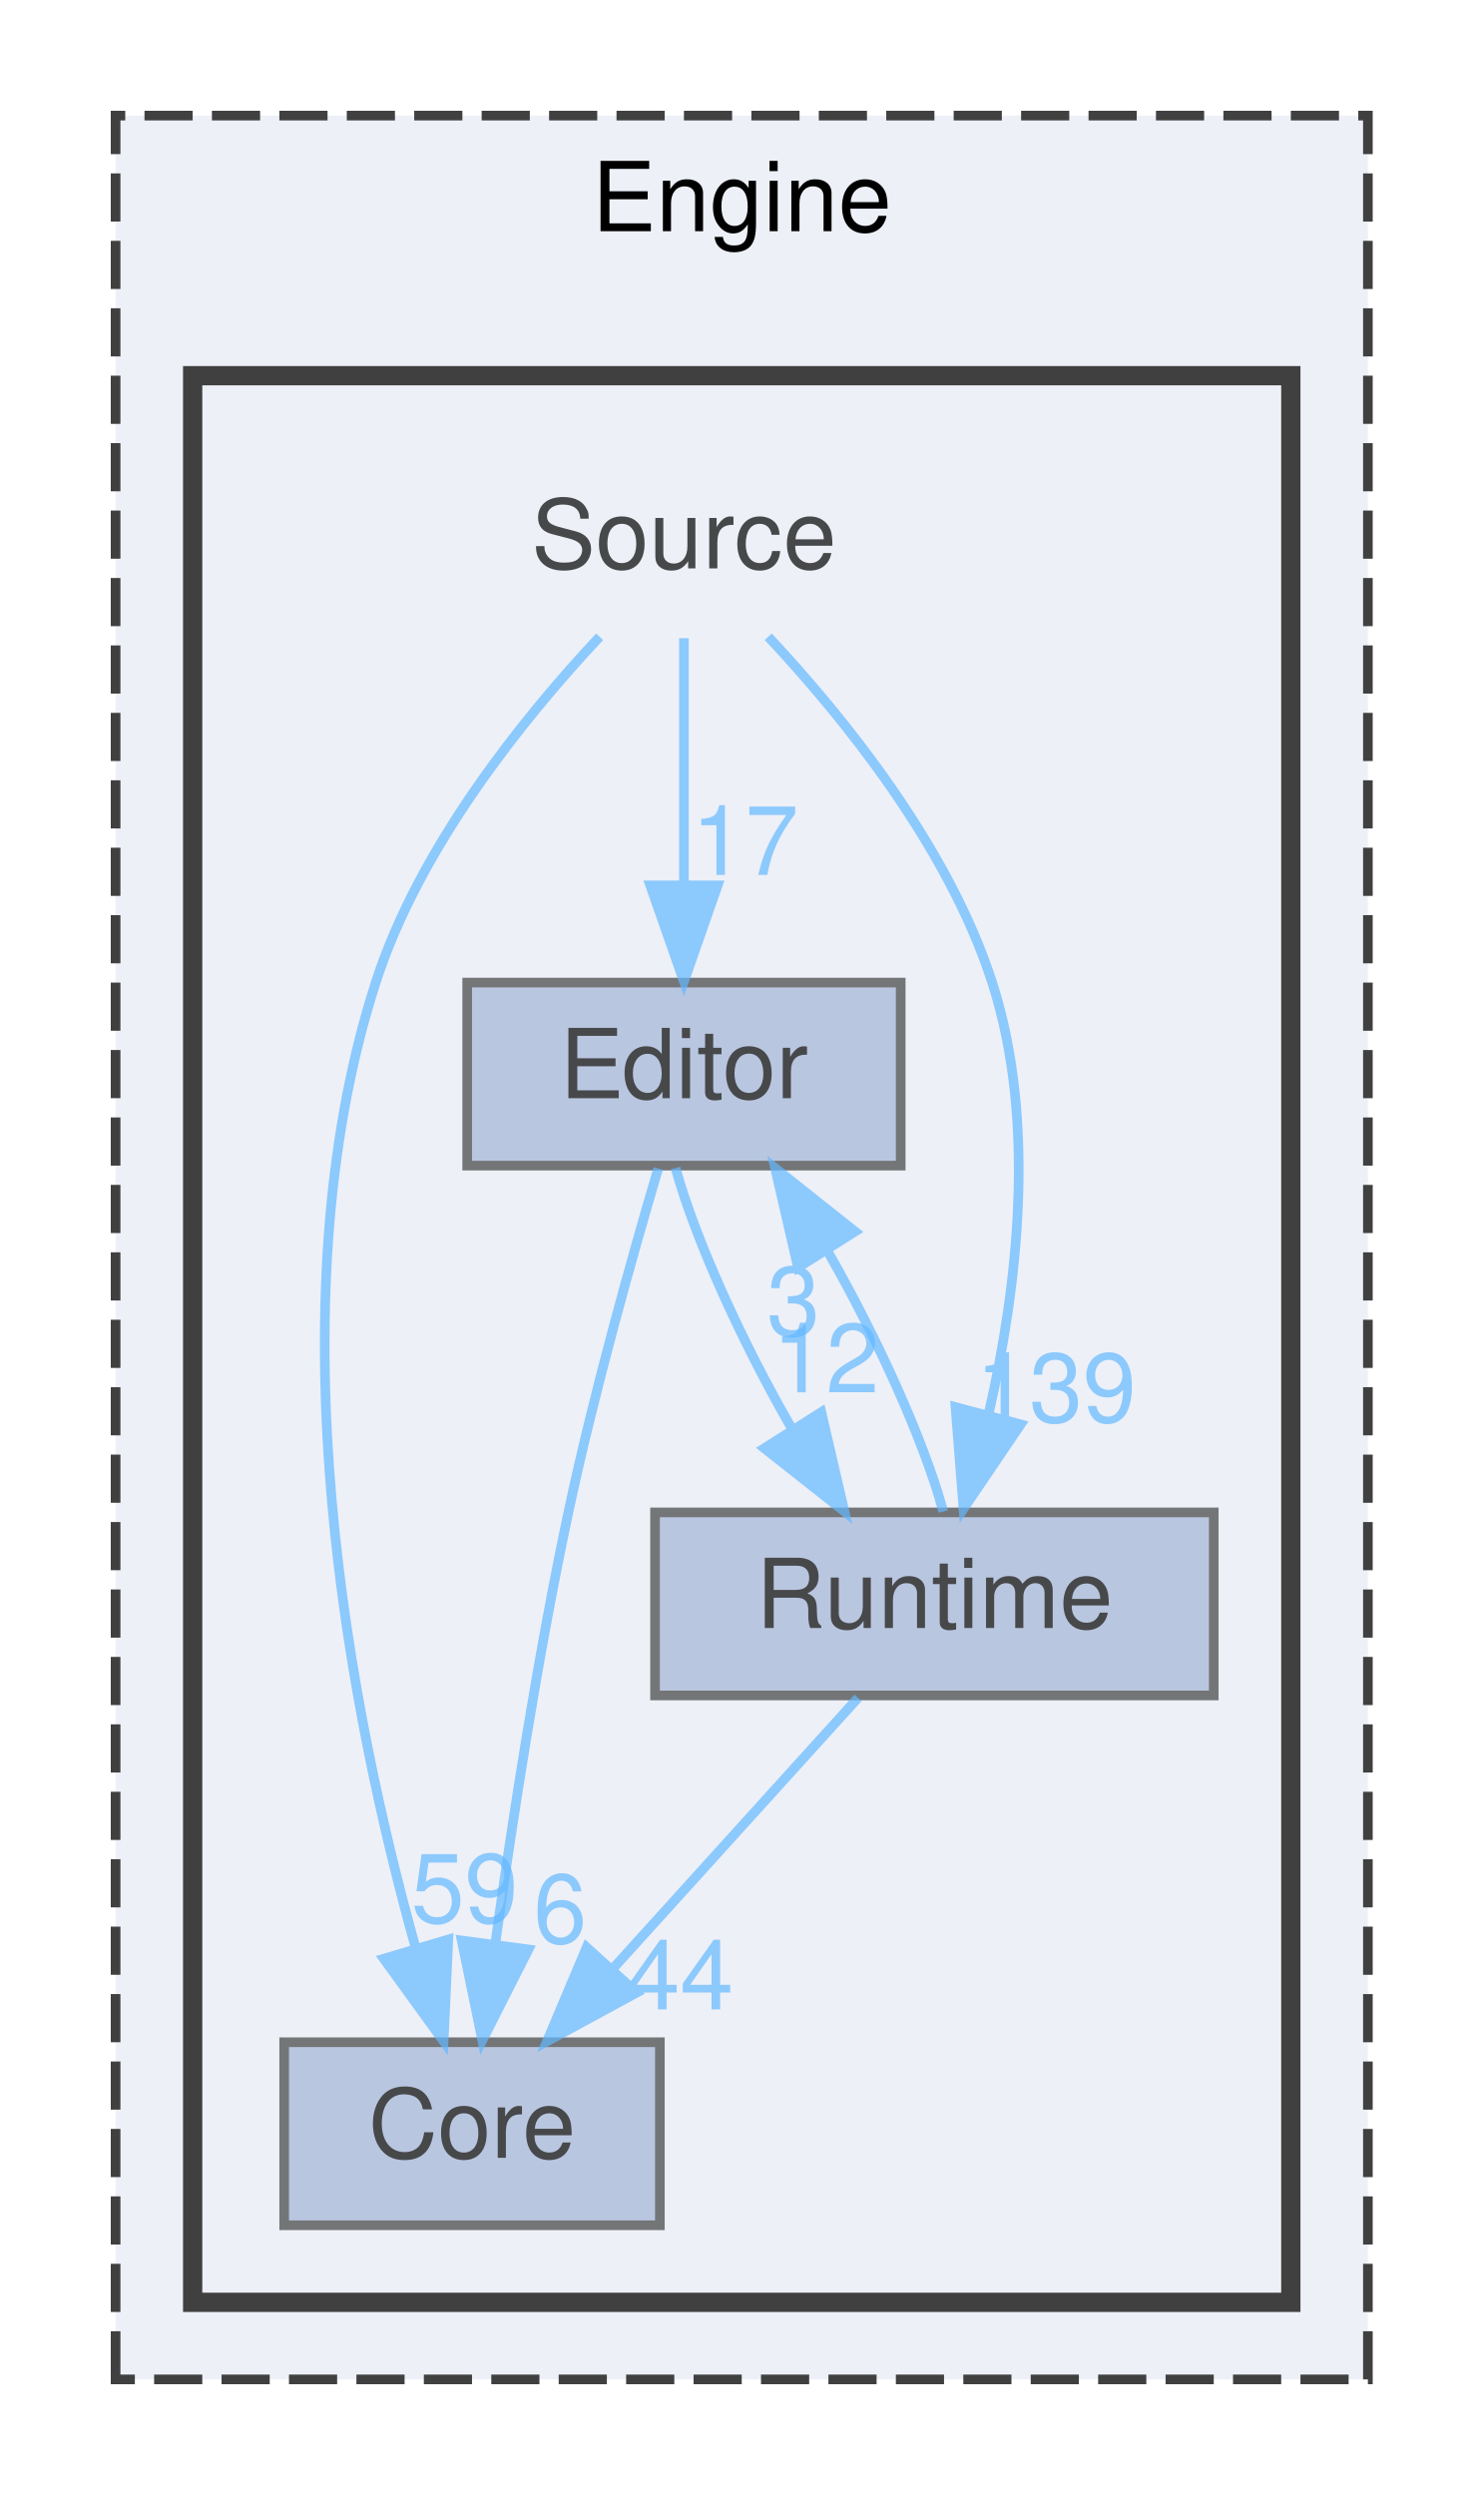
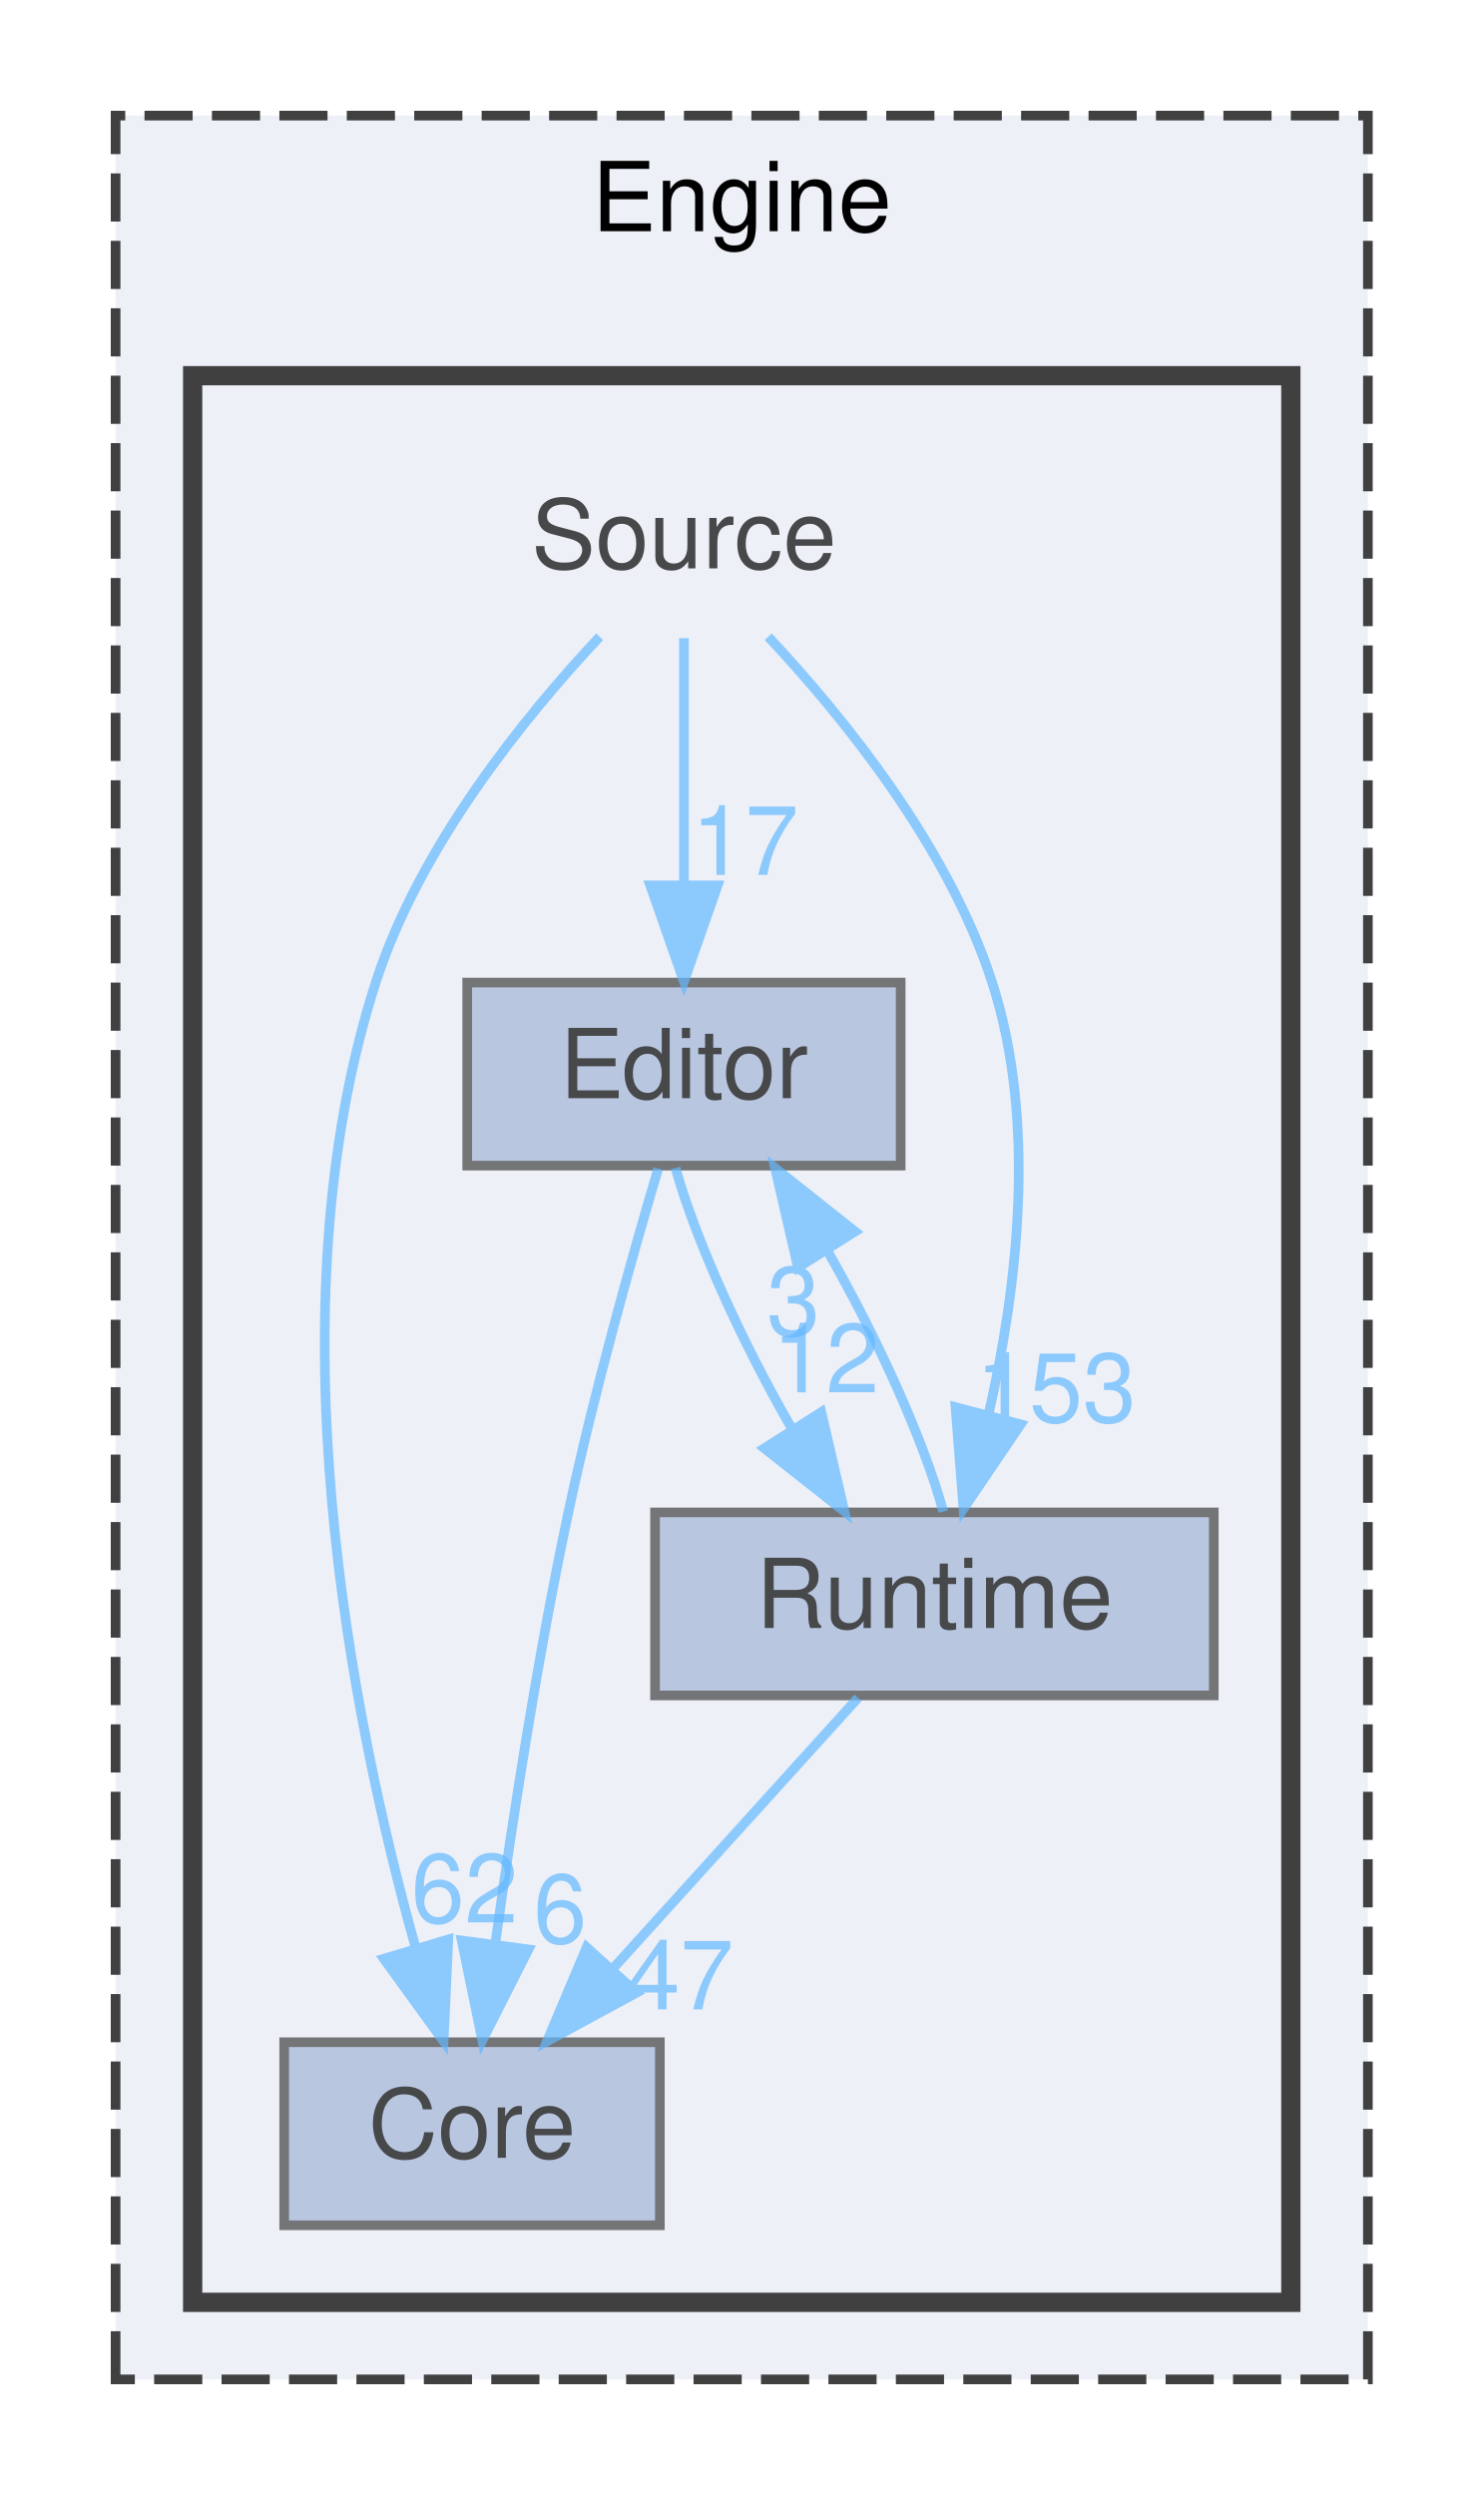
<svg xmlns="http://www.w3.org/2000/svg" xmlns:xlink="http://www.w3.org/1999/xlink" width="154pt" height="259pt" viewBox="0.00 0.00 154.00 259.00">
  <svg id="main" version="1.1" xml:space="preserve">
    <style type="text/css">
.node, .edge {opacity: 0.7;}
.node.selected, .edge.selected {opacity: 1;}
.edge:hover path { stroke: red; }
.edge:hover polygon { stroke: red; fill: red; }
</style>
    <svg id="graph" class="graph">
      <g id="graph0" class="graph" transform="scale(1 1) rotate(0) translate(4 255)">
        <g id="clust1" class="cluster">
          <g id="a_clust1">
            <a xlink:href="dir_0b6ee6e7e9547e675db4add2e5de97da.html" target="_top" xlink:title="Engine">
              <polygon fill="#edf0f7" stroke="#404040" stroke-dasharray="5,2" points="8,-8 8,-243 138,-243 138,-8 8,-8" />
              <text text-anchor="middle" x="73" y="-231" font-family="Helvetica,sans-Serif" font-size="10.00">Engine</text>
            </a>
          </g>
        </g>
        <g id="clust2" class="cluster">
          <g id="a_clust2">
            <a xlink:href="dir_9579d1ecb2c7bf48cbe1049c41745cb4.html" target="_top">
              <polygon fill="#edf0f7" stroke="#404040" stroke-width="2" points="16,-16 16,-216 130,-216 130,-16 16,-16" />
            </a>
          </g>
        </g>
        <g id="node1" class="node">
          <text text-anchor="middle" x="67" y="-196" font-family="Helvetica,sans-Serif" font-size="10.00">Source</text>
        </g>
        <g id="node2" class="node">
          <g id="a_node2">
            <a xlink:href="dir_580d866cebc144d44931193ef5e2059b.html" target="_top" xlink:title="Core">
              <polygon fill="#a2b4d6" stroke="#404040" points="64.5,-43 25.5,-43 25.5,-24 64.5,-24 64.5,-43" />
              <text text-anchor="middle" x="45" y="-31" font-family="Helvetica,sans-Serif" font-size="10.00">Core</text>
            </a>
          </g>
        </g>
        <g id="edge1" class="edge">
          <g id="a_edge1">
-             <a xlink:href="dir_000034_000003.html" target="_top">
+             <a xlink:href="dir_000035_000003.html" target="_top">
              <path fill="none" stroke="#63b8ff" d="M58.25,-188.9C50.44,-180.56 39.55,-167.13 35,-153 24.01,-118.9 32.51,-76.59 39.13,-52.86" />
              <polygon fill="#63b8ff" stroke="#63b8ff" points="42.54,-53.67 42.05,-43.09 35.84,-51.67 42.54,-53.67" />
            </a>
          </g>
          <g id="a_edge1-headlabel">
-             <a xlink:href="dir_000034_000003.html" target="_top" xlink:title="59">
-               <text text-anchor="middle" x="44.23" y="-55.43" font-family="Helvetica,sans-Serif" font-size="10.00" fill="#63b8ff">59</text>
+             <a xlink:href="dir_000035_000003.html" target="_top" xlink:title="62">
+               <text text-anchor="middle" x="44.23" y="-55.43" font-family="Helvetica,sans-Serif" font-size="10.00" fill="#63b8ff">62</text>
            </a>
          </g>
        </g>
        <g id="node3" class="node">
          <g id="a_node3">
            <a xlink:href="dir_c6cb6fb3292d721ac39edcf45c3f2a55.html" target="_top" xlink:title="Editor">
              <polygon fill="#a2b4d6" stroke="#404040" points="89.5,-153 44.5,-153 44.5,-134 89.5,-134 89.5,-153" />
              <text text-anchor="middle" x="67" y="-141" font-family="Helvetica,sans-Serif" font-size="10.00">Editor</text>
            </a>
          </g>
        </g>
        <g id="edge3" class="edge">
          <g id="a_edge3">
-             <a xlink:href="dir_000034_000010.html" target="_top">
+             <a xlink:href="dir_000035_000010.html" target="_top">
              <path fill="none" stroke="#63b8ff" d="M67,-188.75C67,-181.8 67,-171.85 67,-163.13" />
              <polygon fill="#63b8ff" stroke="#63b8ff" points="70.5,-163.09 67,-153.09 63.5,-163.09 70.5,-163.09" />
            </a>
          </g>
          <g id="a_edge3-headlabel">
-             <a xlink:href="dir_000034_000010.html" target="_top" xlink:title="17">
+             <a xlink:href="dir_000035_000010.html" target="_top" xlink:title="17">
              <text text-anchor="middle" x="73.34" y="-164.18" font-family="Helvetica,sans-Serif" font-size="10.00" fill="#63b8ff">17</text>
            </a>
          </g>
        </g>
        <g id="node4" class="node">
          <g id="a_node4">
            <a xlink:href="dir_9f04efef762572853abdf73f62bebfcc.html" target="_top" xlink:title="Runtime">
              <polygon fill="#a2b4d6" stroke="#404040" points="122,-98 64,-98 64,-79 122,-79 122,-98" />
              <text text-anchor="middle" x="93" y="-86" font-family="Helvetica,sans-Serif" font-size="10.00">Runtime</text>
            </a>
          </g>
        </g>
        <g id="edge2" class="edge">
          <g id="a_edge2">
-             <a xlink:href="dir_000034_000031.html" target="_top">
+             <a xlink:href="dir_000035_000032.html" target="_top">
              <path fill="none" stroke="#63b8ff" d="M75.75,-188.9C83.56,-180.56 94.45,-167.13 99,-153 103.68,-138.49 101.59,-121.22 98.66,-108.36" />
              <polygon fill="#63b8ff" stroke="#63b8ff" points="101.96,-107.14 96.02,-98.37 95.19,-108.93 101.96,-107.14" />
            </a>
          </g>
          <g id="a_edge2-headlabel">
-             <a xlink:href="dir_000034_000031.html" target="_top" xlink:title="139">
-               <text text-anchor="middle" x="105.62" y="-107.39" font-family="Helvetica,sans-Serif" font-size="10.00" fill="#63b8ff">139</text>
+             <a xlink:href="dir_000035_000032.html" target="_top" xlink:title="153">
+               <text text-anchor="middle" x="105.62" y="-107.39" font-family="Helvetica,sans-Serif" font-size="10.00" fill="#63b8ff">153</text>
            </a>
          </g>
        </g>
        <g id="edge4" class="edge">
          <g id="a_edge4">
            <a xlink:href="dir_000010_000003.html" target="_top">
              <path fill="none" stroke="#63b8ff" d="M64.33,-133.7C61.69,-124.77 57.67,-110.52 55,-98 51.83,-83.12 49.2,-66.09 47.44,-53.41" />
              <polygon fill="#63b8ff" stroke="#63b8ff" points="50.86,-52.63 46.07,-43.18 43.93,-53.56 50.86,-52.63" />
            </a>
          </g>
          <g id="a_edge4-headlabel">
            <a xlink:href="dir_000010_000003.html" target="_top" xlink:title="6">
              <text text-anchor="middle" x="54.15" y="-53.31" font-family="Helvetica,sans-Serif" font-size="10.00" fill="#63b8ff">6</text>
            </a>
          </g>
        </g>
        <g id="edge5" class="edge">
          <g id="a_edge5">
-             <a xlink:href="dir_000010_000031.html" target="_top">
+             <a xlink:href="dir_000010_000032.html" target="_top">
              <path fill="none" stroke="#63b8ff" d="M66.13,-133.75C68.15,-126.42 72.99,-115.73 78.2,-106.7" />
              <polygon fill="#63b8ff" stroke="#63b8ff" points="81.26,-108.41 83.66,-98.09 75.34,-104.66 81.26,-108.41" />
            </a>
          </g>
          <g id="a_edge5-headlabel">
-             <a xlink:href="dir_000010_000031.html" target="_top" xlink:title="12">
+             <a xlink:href="dir_000010_000032.html" target="_top" xlink:title="12">
              <text text-anchor="middle" x="81.73" y="-110.46" font-family="Helvetica,sans-Serif" font-size="10.00" fill="#63b8ff">12</text>
            </a>
          </g>
        </g>
        <g id="edge6" class="edge">
          <g id="a_edge6">
-             <a xlink:href="dir_000031_000003.html" target="_top">
+             <a xlink:href="dir_000032_000003.html" target="_top">
              <path fill="none" stroke="#63b8ff" d="M85.07,-78.75C78.15,-71.11 67.93,-59.82 59.55,-50.56" />
              <polygon fill="#63b8ff" stroke="#63b8ff" points="62.09,-48.15 52.78,-43.09 56.9,-52.85 62.09,-48.15" />
            </a>
          </g>
          <g id="a_edge6-headlabel">
-             <a xlink:href="dir_000031_000003.html" target="_top" xlink:title="44">
-               <text text-anchor="middle" x="66.6" y="-46.41" font-family="Helvetica,sans-Serif" font-size="10.00" fill="#63b8ff">44</text>
+             <a xlink:href="dir_000032_000003.html" target="_top" xlink:title="47">
+               <text text-anchor="middle" x="66.6" y="-46.41" font-family="Helvetica,sans-Serif" font-size="10.00" fill="#63b8ff">47</text>
            </a>
          </g>
        </g>
        <g id="edge7" class="edge">
          <g id="a_edge7">
-             <a xlink:href="dir_000031_000010.html" target="_top">
+             <a xlink:href="dir_000032_000010.html" target="_top">
              <path fill="none" stroke="#63b8ff" d="M93.92,-98.09C91.94,-105.37 87.12,-116.04 81.92,-125.1" />
              <polygon fill="#63b8ff" stroke="#63b8ff" points="78.84,-123.42 76.46,-133.75 84.76,-127.16 78.84,-123.42" />
            </a>
          </g>
          <g id="a_edge7-headlabel">
-             <a xlink:href="dir_000031_000010.html" target="_top" xlink:title="3">
+             <a xlink:href="dir_000032_000010.html" target="_top" xlink:title="3">
              <text text-anchor="middle" x="78.36" y="-116.37" font-family="Helvetica,sans-Serif" font-size="10.00" fill="#63b8ff">3</text>
            </a>
          </g>
        </g>
      </g>
    </svg>
  </svg>
  <style type="text/css">

[data-mouse-over-selected='false'] { opacity: 0.7; }
[data-mouse-over-selected='true']  { opacity: 1.0; }

</style>
</svg>
